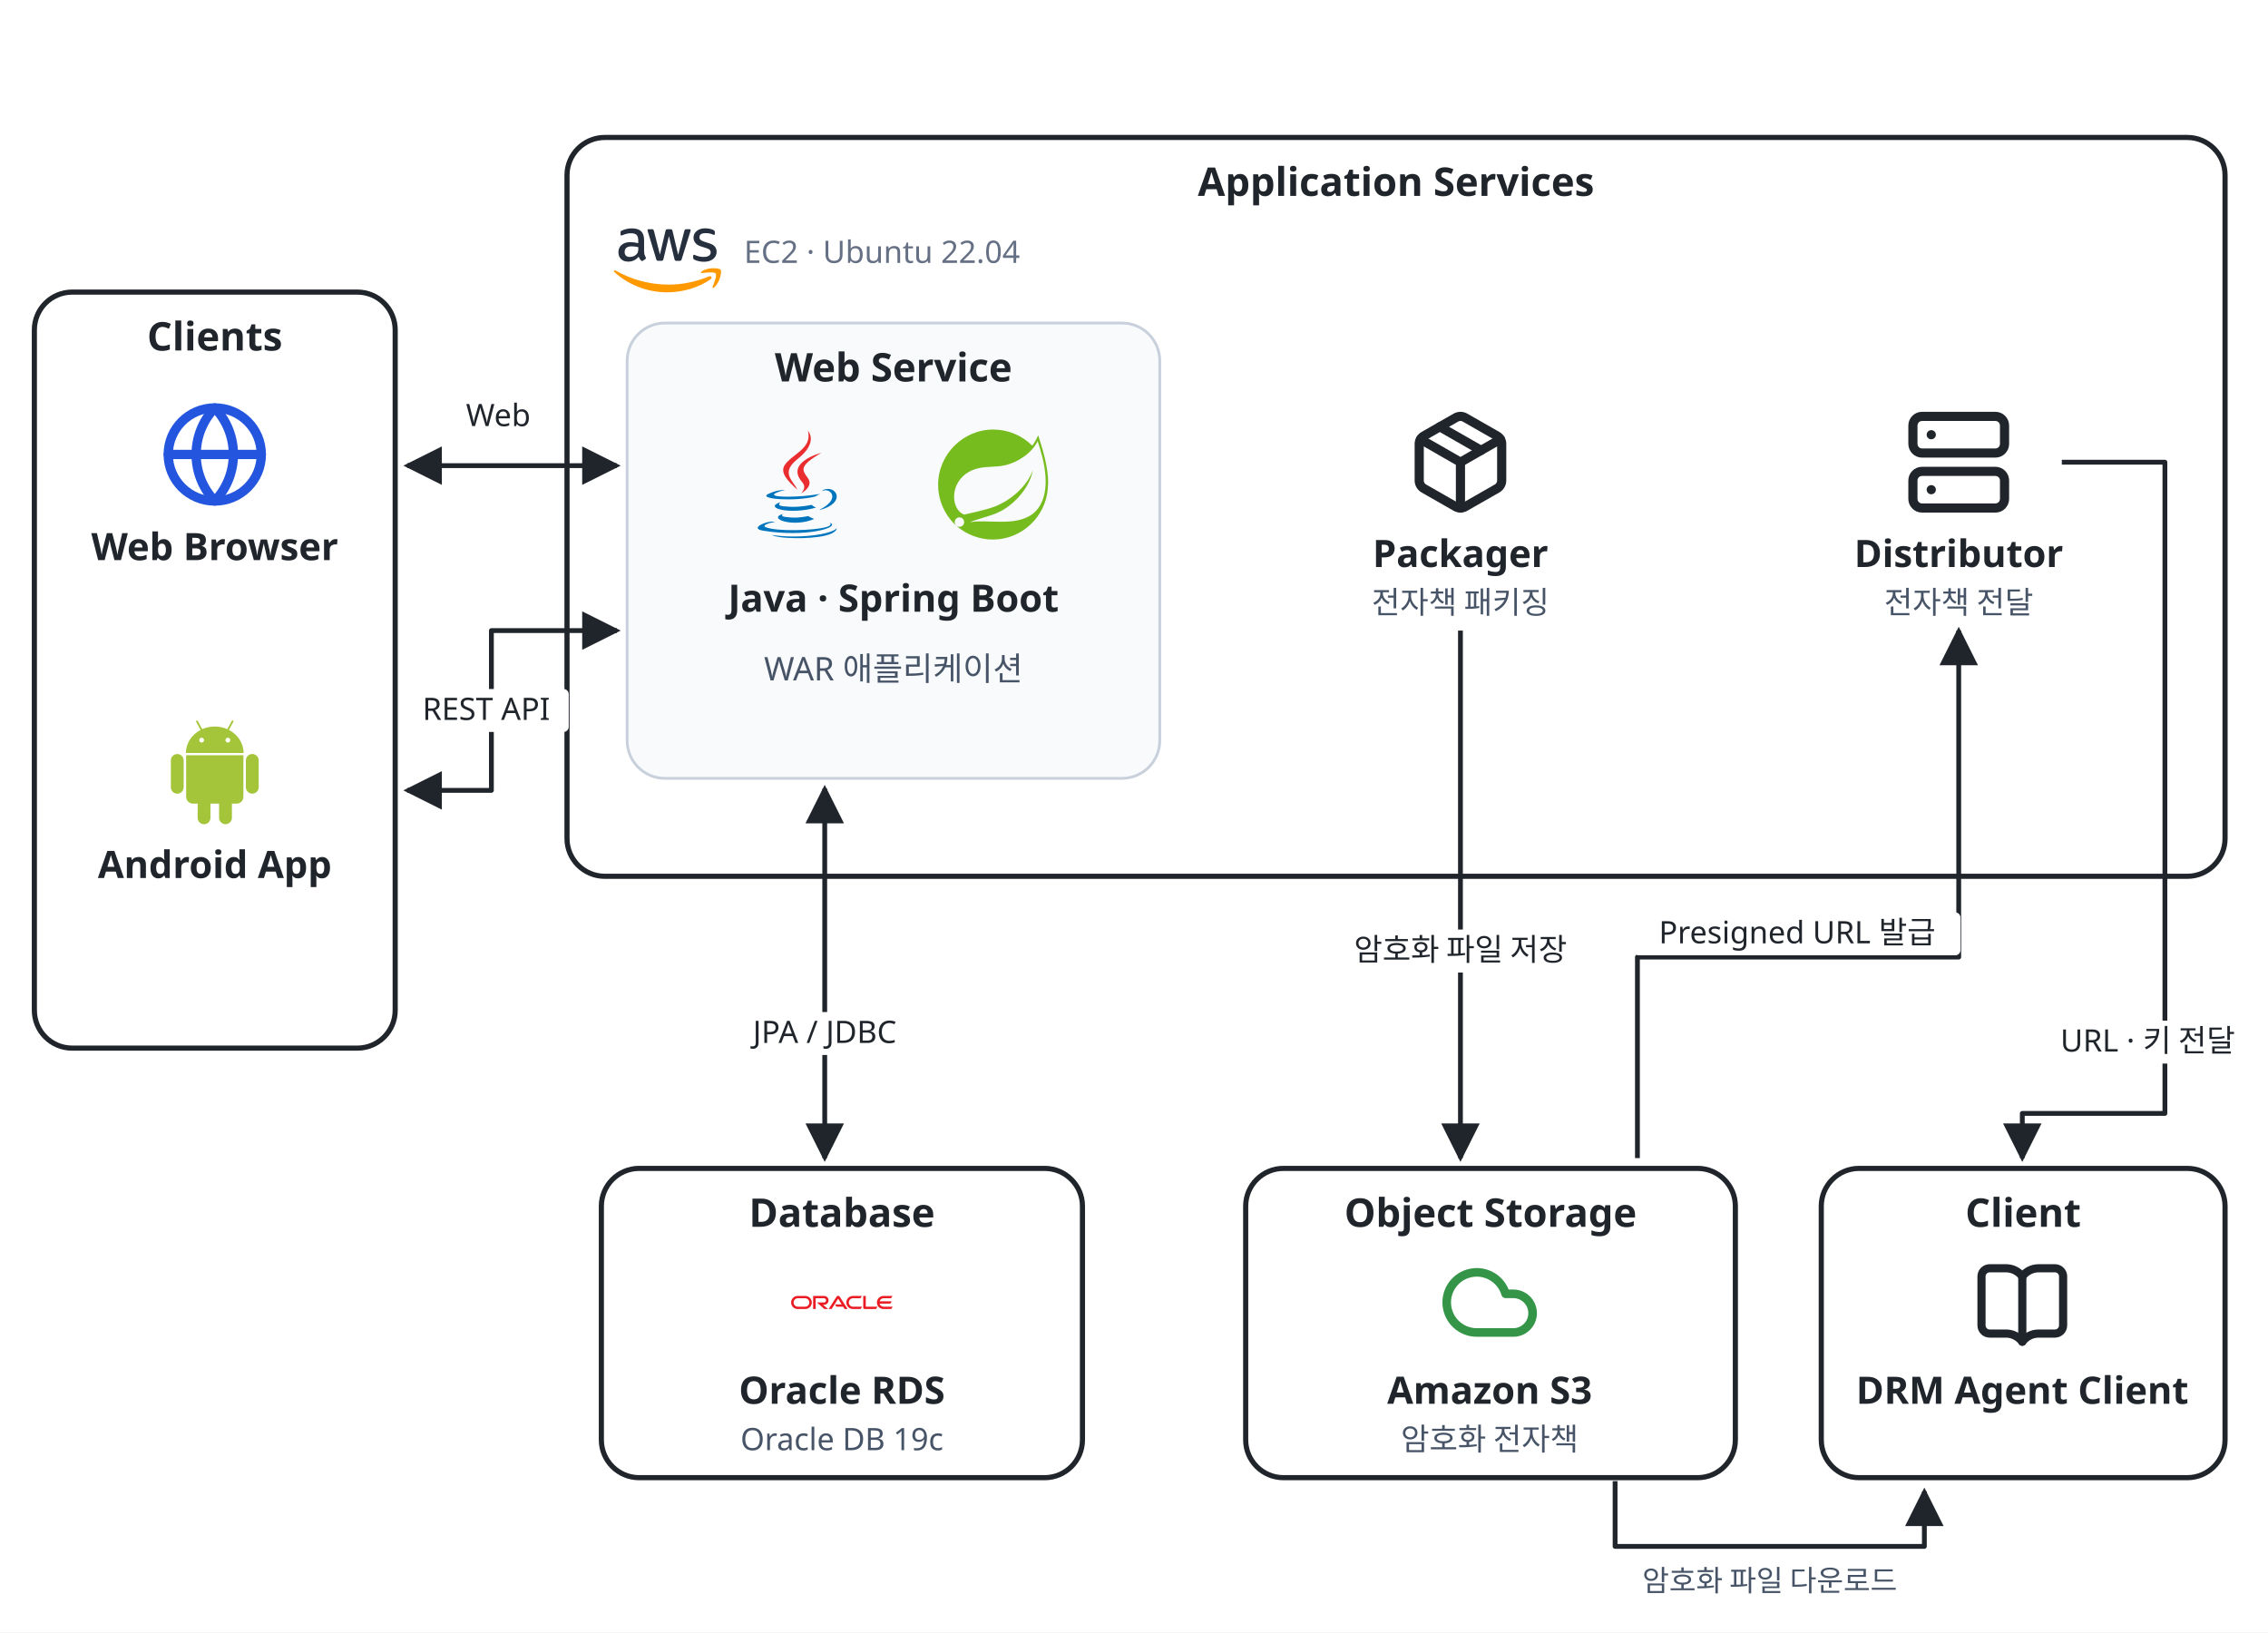
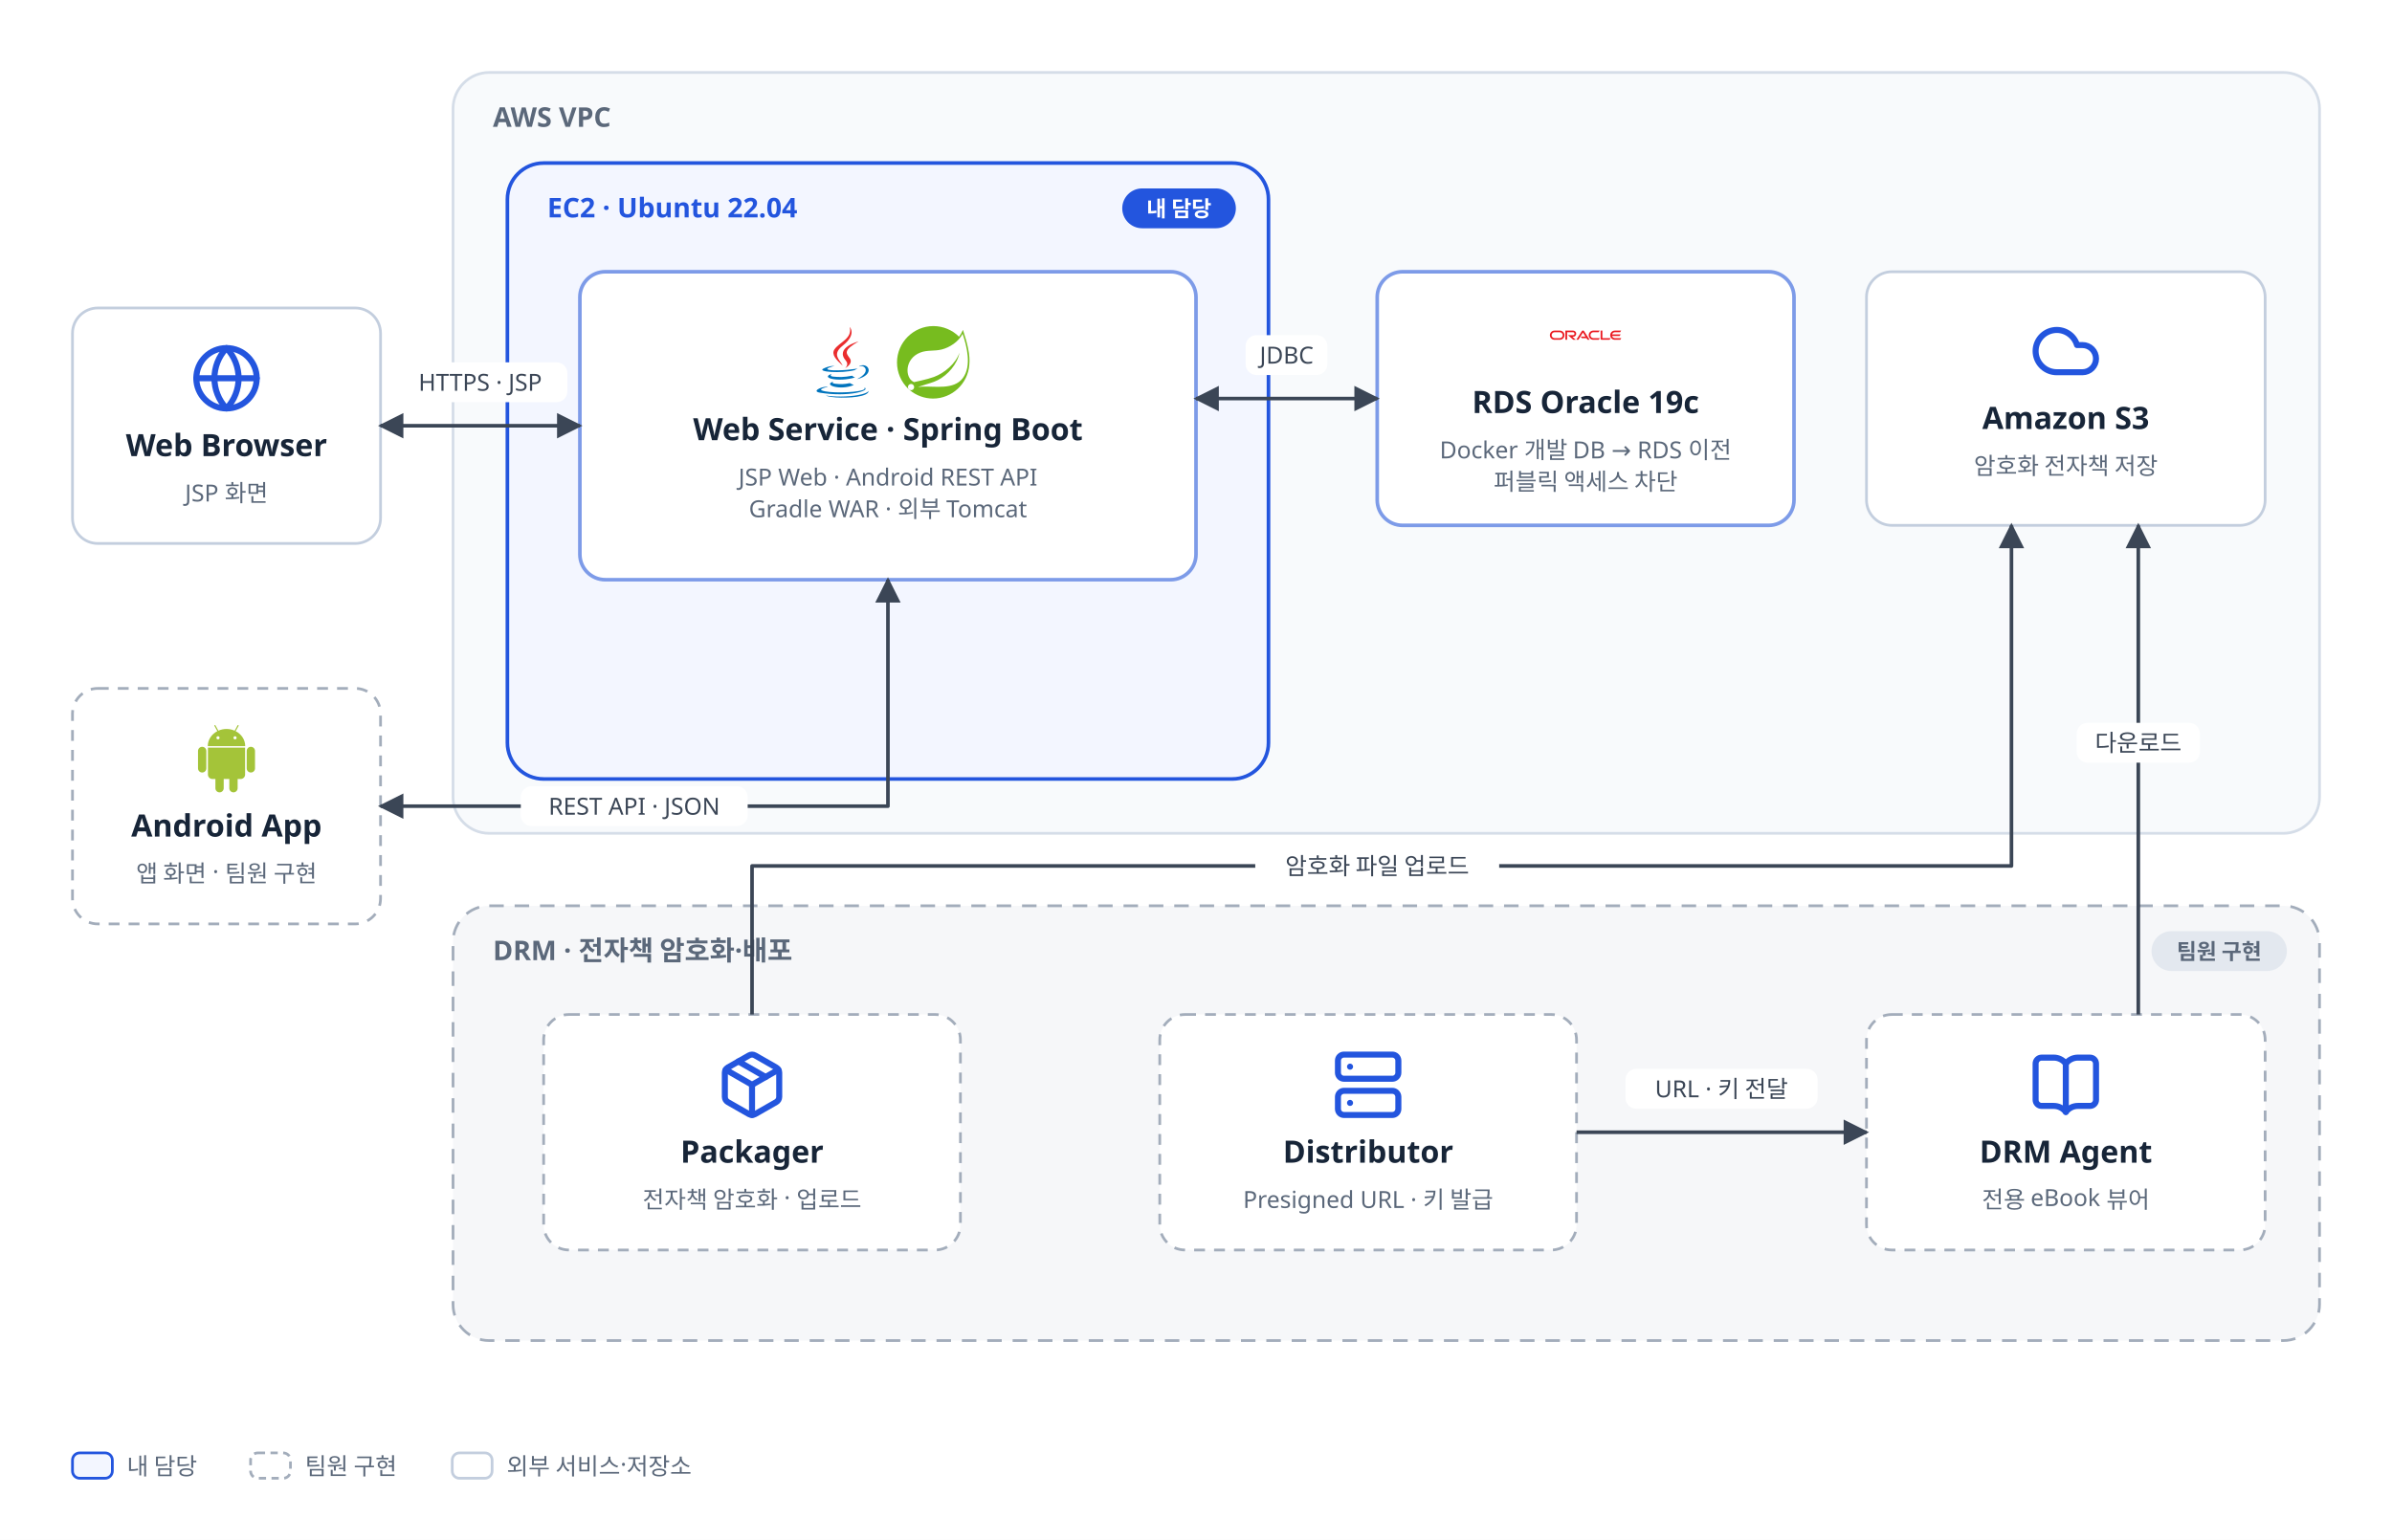
- <svg xmlns="http://www.w3.org/2000/svg" width="1320" height="950" viewBox="0 0 1320 950" role="img" aria-labelledby="title desc">
+ <svg xmlns="http://www.w3.org/2000/svg" width="1320" height="850" viewBox="0 0 1320 850" role="img" aria-labelledby="title desc" font-family="'Noto Sans KR','Malgun Gothic','Apple SD Gothic Neo',sans-serif">
  <defs>
-     <marker id="arrow" viewBox="0 0 10 10" refX="9" refY="5" markerWidth="8" markerHeight="8" orient="auto-start-reverse">
-       <path d="M 0 0 L 10 5 L 0 10 Z" fill="#20252c" />
+     <marker id="arrow" viewBox="0 0 10 10" refX="9" refY="5" markerWidth="7" markerHeight="7" orient="auto-start-reverse">
+       <path d="M0 0 L10 5 L0 10 Z" fill="#3b4656" />
    </marker>
-     <marker id="arrow-start" viewBox="0 0 10 10" refX="1" refY="5" markerWidth="8" markerHeight="8" orient="auto">
-       <path d="M 10 0 L 0 5 L 10 10 Z" fill="#20252c" />
+     <marker id="arrow-start" viewBox="0 0 10 10" refX="1" refY="5" markerWidth="7" markerHeight="7" orient="auto">
+       <path d="M10 0 L0 5 L10 10 Z" fill="#3b4656" />
    </marker>
-     <symbol id="icon-amazonwebservices" viewBox="0 0 128 128">
-       <g>
-         <path fill="#252f3e" d="M36.379 53.64c0 1.56.168 2.825.465 3.75.336.926.758 1.938 1.347 3.032.207.336.293.672.293.969 0 .418-.254.84-.8 1.261l-2.653 1.77c-.379.25-.758.379-1.093.379-.422 0-.844-.211-1.266-.59a13.28 13.28 0 0 1-1.516-1.98 34.153 34.153 0 0 1-1.304-2.485c-3.282 3.875-7.41 5.813-12.38 5.813-3.535 0-6.355-1.012-8.421-3.032-2.063-2.023-3.114-4.718-3.114-8.086 0-3.578 1.262-6.484 3.833-8.671 2.566-2.192 5.976-3.286 10.316-3.286 1.43 0 2.902.125 4.46.336 1.56.211 3.161.547 4.845.926v-3.074c0-3.2-.676-5.43-1.98-6.734C26.061 32.633 23.788 32 20.546 32c-1.473 0-2.988.168-4.547.547a33.416 33.416 0 0 0-4.547 1.433c-.676.293-1.18.461-1.473.547-.296.082-.507.125-.675.125-.59 0-.883-.422-.883-1.304v-2.063c0-.676.082-1.18.293-1.476.21-.293.59-.586 1.18-.883 1.472-.758 3.242-1.39 5.304-1.895 2.063-.547 4.254-.8 6.57-.8 5.008 0 8.672 1.136 11.032 3.41 2.316 2.273 3.492 5.726 3.492 10.359v13.64Zm-17.094 6.403c1.387 0 2.82-.254 4.336-.758 1.516-.508 2.863-1.433 4-2.695.672-.8 1.18-1.684 1.43-2.695.254-1.012.422-2.23.422-3.665v-1.765a34.401 34.401 0 0 0-3.871-.719 31.816 31.816 0 0 0-3.961-.25c-2.82 0-4.883.547-6.274 1.684-1.387 1.136-2.062 2.734-2.062 4.84 0 1.98.504 3.453 1.558 4.464 1.012 1.051 2.485 1.559 4.422 1.559Zm33.809 4.547c-.758 0-1.262-.125-1.598-.422-.34-.254-.633-.84-.887-1.64L40.715 29.98c-.25-.843-.38-1.39-.38-1.687 0-.672.337-1.05 1.013-1.05h4.125c.8 0 1.347.124 1.644.421.336.25.59.84.84 1.64l7.074 27.876 6.57-27.875c.208-.84.462-1.39.797-1.64.34-.255.93-.423 1.688-.423h3.367c.8 0 1.348.125 1.684.422.336.25.633.84.8 1.64l6.653 28.212 7.285-28.211c.25-.84.547-1.39.84-1.64.336-.255.887-.423 1.644-.423h3.914c.676 0 1.055.336 1.055 1.051 0 .21-.043.422-.086.676-.043.254-.125.59-.293 1.05L80.801 62.57c-.254.84-.547 1.387-.887 1.64-.336.255-.883.423-1.598.423h-3.62c-.801 0-1.348-.13-1.684-.422-.34-.297-.633-.844-.801-1.684l-6.527-27.16-6.485 27.117c-.21.844-.46 1.391-.8 1.684-.337.297-.926.422-1.684.422Zm54.105 1.137c-2.187 0-4.379-.254-6.484-.758-2.106-.504-3.746-1.055-4.84-1.684-.676-.379-1.137-.8-1.305-1.18a2.919 2.919 0 0 1-.254-1.18v-2.148c0-.882.336-1.304.97-1.304.25 0 .503.043.757.129.25.082.629.25 1.05.418a23.102 23.102 0 0 0 4.634 1.476c1.683.336 3.324.504 5.011.504 2.653 0 4.715-.465 6.145-1.39 1.433-.926 2.191-2.274 2.191-4 0-1.18-.379-2.145-1.136-2.946-.758-.8-2.192-1.516-4.254-2.191l-6.106-1.895c-3.074-.969-5.348-2.398-6.734-4.293-1.39-1.855-2.106-3.918-2.106-6.105 0-1.77.38-3.328 1.137-4.676a10.829 10.829 0 0 1 3.031-3.453c1.262-.965 2.696-1.684 4.38-2.188 1.683-.504 3.452-.715 5.304-.715.926 0 1.894.043 2.82.168.969.125 1.852.293 2.738.461.84.211 1.641.422 2.399.676.758.254 1.348.504 1.77.758.59.336 1.011.672 1.261 1.05.254.34.379.802.379 1.391v1.98c0 .884-.336 1.348-.969 1.348-.336 0-.883-.171-1.597-.507-2.403-1.094-5.098-1.641-8.086-1.641-2.399 0-4.293.379-5.598 1.18-1.309.797-1.98 2.02-1.98 3.746 0 1.18.421 2.191 1.261 2.988.844.8 2.403 1.602 4.633 2.316l5.98 1.895c3.032.969 5.22 2.316 6.524 4.043 1.305 1.727 1.938 3.707 1.938 5.895 0 1.812-.38 3.453-1.094 4.882-.758 1.434-1.77 2.696-3.074 3.707-1.305 1.051-2.864 1.809-4.672 2.36-1.895.586-3.875.883-6.024.883Zm0 0" />
-         <path fill="#f90" d="M118 73.348c-4.432.063-9.664 1.052-13.621 3.832-1.223.883-1.012 2.062.336 1.894 4.508-.547 14.44-1.726 16.21.547 1.77 2.23-1.976 11.62-3.663 15.79-.504 1.26.59 1.769 1.726.8 7.41-6.231 9.348-19.242 7.832-21.137-.757-.925-4.388-1.79-8.82-1.726zM1.63 75.859c-.927.116-1.347 1.236-.368 2.121 16.508 14.902 38.359 23.872 62.613 23.872 17.305 0 37.43-5.43 51.281-15.66 2.273-1.688.297-4.254-2.02-3.204-15.534 6.57-32.421 9.77-47.788 9.77-22.778 0-44.8-6.273-62.653-16.633-.39-.231-.755-.304-1.064-.266z" />
-       </g>
-     </symbol>
+     <marker id="arrow-key" viewBox="0 0 10 10" refX="9" refY="5" markerWidth="5" markerHeight="5" orient="auto-start-reverse">
+       <path d="M0 0 L10 5 L0 10 Z" fill="#2355de" />
+     </marker>
+     <marker id="arrow-key-start" viewBox="0 0 10 10" refX="1" refY="5" markerWidth="5" markerHeight="5" orient="auto">
+       <path d="M10 0 L0 5 L10 10 Z" fill="#2355de" />
+     </marker>
    <symbol id="icon-android" viewBox="0 0 128 128">
-       <g>
-         <path fill="#fff" d="M21.012 91.125c-5.538.003-10.038-4.503-10.039-10.04l-.002-30.739c-.002-5.532 4.497-10.037 10.028-10.038 2.689-.002 5.207 1.041 7.105 2.937s2.942 4.418 2.944 7.099l-.003 30.74a9.924 9.924 0 01-2.931 7.094 9.962 9.962 0 01-7.102 2.947m-.008-48.12c-4.053-.002-7.338 3.291-7.339 7.341l.005 30.736a7.347 7.347 0 007.341 7.348 7.338 7.338 0 007.339-7.347V50.342a7.345 7.345 0 00-7.346-7.337" />
-         <path fill="#fff" d="M99.742 44.527l-2.698-.001-66.119.009-2.699.001-.002-2.699c-.006-11.08 6.03-21.385 15.917-27.473l-3.844-7.017c-.47-.822-.588-1.863-.314-2.815a3.732 3.732 0 011.814-2.239 3.605 3.605 0 011.759-.447c1.362 0 2.609.739 3.267 1.933l4.023 7.329a37.842 37.842 0 0113.099-2.305c4.606-.002 9.023.777 13.204 2.311l4.017-7.341a3.711 3.711 0 013.263-1.932 3.712 3.712 0 011.761.438A3.706 3.706 0 0188 4.524a3.69 3.69 0 01-.318 2.832l-3.842 7.013c9.871 6.101 15.9 16.398 15.899 27.459l.003 2.699zM80.196 15.403l5.123-9.355a1.019 1.019 0 10-1.783-.981l-5.176 9.45c-4.354-1.934-9.229-3.021-14.382-3.016-5.142-.005-10.008 1.078-14.349 3.005l-5.181-9.429a1.009 1.009 0 00-1.379-.405c-.497.266-.68.891-.403 1.379l5.125 9.348c-10.07 5.194-16.874 15.084-16.868 26.439l66.118-.008c.003-11.351-6.789-21.221-16.845-26.427M48.94 29.86a2.772 2.772 0 01.003-5.545 2.78 2.78 0 012.775 2.774 2.775 2.775 0 01-2.778 2.771m30.107-.006a2.767 2.767 0 01-2.772-2.771 2.788 2.788 0 012.773-2.778 2.79 2.79 0 012.767 2.779 2.769 2.769 0 01-2.768 2.77m-27.336 96.305c-5.533-.001-10.036-4.501-10.037-10.038l-.002-13.567-2.638.003a10.453 10.453 0 01-7.448-3.082 10.437 10.437 0 01-3.083-7.452l-.01-47.627v-2.701h2.699l65.623-.01 2.7-.002v2.699l.007 47.633c.001 5.809-4.725 10.536-10.532 10.535l-2.654.002.003 13.562c0 5.534-4.502 10.039-10.033 10.039a9.933 9.933 0 01-7.098-2.937 9.952 9.952 0 01-2.947-7.096v-13.568H61.75v13.565c-.002 5.535-4.503 10.043-10.039 10.042" />
-         <path fill="#fff" d="M31.205 92.022a7.82 7.82 0 007.831 7.837h5.333l.006 16.264c-.001 4.05 3.289 7.341 7.335 7.342a7.342 7.342 0 007.338-7.348l.001-16.259 9.909-.003-.001 16.263c.004 4.051 3.298 7.346 7.343 7.338 4.056.003 7.344-3.292 7.343-7.344l-.005-16.259 5.353-.001c4.319.001 7.832-3.508 7.832-7.837l-.009-47.635-65.621.012.012 47.63zm75.791-.91c-5.536.001-10.039-4.498-10.038-10.036l-.008-30.738c.002-5.537 4.498-10.041 10.031-10.041 5.54-.001 10.046 4.502 10.045 10.038l.003 30.736c.001 5.534-4.498 10.042-10.033 10.041m-.01-48.116c-4.053-.004-7.337 3.287-7.337 7.342l.003 30.737a7.336 7.336 0 007.342 7.34 7.338 7.338 0 007.338-7.343l-.008-30.736a7.335 7.335 0 00-7.338-7.34" />
-         <path fill="#A4C439" d="M21.004 43.005c-4.053-.002-7.338 3.291-7.339 7.341l.005 30.736a7.338 7.338 0 007.342 7.343 7.33 7.33 0 007.338-7.342V50.342a7.345 7.345 0 00-7.346-7.337m59.192-27.602l5.123-9.355a1.023 1.023 0 00-.401-1.388 1.022 1.022 0 00-1.382.407l-5.175 9.453c-4.354-1.938-9.227-3.024-14.383-3.019-5.142-.005-10.013 1.078-14.349 3.005l-5.181-9.429a1.01 1.01 0 00-1.378-.406 1.007 1.007 0 00-.404 1.38l5.125 9.349c-10.07 5.193-16.874 15.083-16.868 26.438l66.118-.008c.003-11.351-6.789-21.221-16.845-26.427M48.94 29.86a2.772 2.772 0 01.003-5.545 2.78 2.78 0 012.775 2.774 2.775 2.775 0 01-2.778 2.771m30.107-.006a2.77 2.77 0 01-2.772-2.771 2.793 2.793 0 012.773-2.778 2.79 2.79 0 012.767 2.779 2.767 2.767 0 01-2.768 2.77M31.193 44.392l.011 47.635a7.822 7.822 0 007.832 7.831l5.333.002.006 16.264c-.001 4.05 3.291 7.342 7.335 7.342 4.056 0 7.342-3.295 7.343-7.347l-.004-16.26 9.909-.003.004 16.263c0 4.047 3.293 7.346 7.338 7.338 4.056.003 7.344-3.292 7.343-7.344l-.005-16.259 5.352-.004a7.835 7.835 0 007.836-7.834l-.009-47.635-65.624.011zm83.134 5.943a7.338 7.338 0 00-7.341-7.339c-4.053-.004-7.337 3.287-7.337 7.342l.006 30.738a7.334 7.334 0 007.339 7.339 7.337 7.337 0 007.338-7.343l-.005-30.737z" />
-       </g>
+       <path fill="#fff" d="M21.012 91.125c-5.538.003-10.038-4.503-10.039-10.04l-.002-30.739c-.002-5.532 4.497-10.037 10.028-10.038 2.689-.002 5.207 1.041 7.105 2.937s2.942 4.418 2.944 7.099l-.003 30.74a9.924 9.924 0 01-2.931 7.094 9.962 9.962 0 01-7.102 2.947m-.008-48.12c-4.053-.002-7.338 3.291-7.339 7.341l.005 30.736a7.347 7.347 0 007.341 7.348 7.338 7.338 0 007.339-7.347V50.342a7.345 7.345 0 00-7.346-7.337" />
+       <path fill="#fff" d="M99.742 44.527l-2.698-.001-66.119.009-2.699.001-.002-2.699c-.006-11.08 6.03-21.385 15.917-27.473l-3.844-7.017c-.47-.822-.588-1.863-.314-2.815a3.732 3.732 0 011.814-2.239 3.605 3.605 0 011.759-.447c1.362 0 2.609.739 3.267 1.933l4.023 7.329a37.842 37.842 0 0113.099-2.305c4.606-.002 9.023.777 13.204 2.311l4.017-7.341a3.711 3.711 0 013.263-1.932 3.712 3.712 0 011.761.438A3.706 3.706 0 0188 4.524a3.69 3.69 0 01-.318 2.832l-3.842 7.013c9.871 6.101 15.9 16.398 15.899 27.459l.003 2.699zM80.196 15.403l5.123-9.355a1.019 1.019 0 10-1.783-.981l-5.176 9.45c-4.354-1.934-9.229-3.021-14.382-3.016-5.142-.005-10.008 1.078-14.349 3.005l-5.181-9.429a1.009 1.009 0 00-1.379-.405c-.497.266-.68.891-.403 1.379l5.125 9.348c-10.07 5.194-16.874 15.084-16.868 26.439l66.118-.008c.003-11.351-6.789-21.221-16.845-26.427M48.94 29.86a2.772 2.772 0 01.003-5.545 2.78 2.78 0 012.775 2.774 2.775 2.775 0 01-2.778 2.771m30.107-.006a2.767 2.767 0 01-2.772-2.771 2.788 2.788 0 012.773-2.778 2.79 2.79 0 012.767 2.779 2.769 2.769 0 01-2.768 2.77m-27.336 96.305c-5.533-.001-10.036-4.501-10.037-10.038l-.002-13.567-2.638.003a10.453 10.453 0 01-7.448-3.082 10.437 10.437 0 01-3.083-7.452l-.01-47.627v-2.701h2.699l65.623-.01 2.7-.002v2.699l.007 47.633c.001 5.809-4.725 10.536-10.532 10.535l-2.654.002.003 13.562c0 5.534-4.502 10.039-10.033 10.039a9.933 9.933 0 01-7.098-2.937 9.952 9.952 0 01-2.947-7.096v-13.568H61.75v13.565c-.002 5.535-4.503 10.043-10.039 10.042" />
+       <path fill="#fff" d="M31.205 92.022a7.82 7.82 0 007.831 7.837h5.333l.006 16.264c-.001 4.05 3.289 7.341 7.335 7.342a7.342 7.342 0 007.338-7.348l.001-16.259 9.909-.003-.001 16.263c.004 4.051 3.298 7.346 7.343 7.338 4.056.003 7.344-3.292 7.343-7.344l-.005-16.259 5.353-.001c4.319.001 7.832-3.508 7.832-7.837l-.009-47.635-65.621.012.012 47.63zm75.791-.91c-5.536.001-10.039-4.498-10.038-10.036l-.008-30.738c.002-5.537 4.498-10.041 10.031-10.041 5.54-.001 10.046 4.502 10.045 10.038l.003 30.736c.001 5.534-4.498 10.042-10.033 10.041m-.01-48.116c-4.053-.004-7.337 3.287-7.337 7.342l.003 30.737a7.336 7.336 0 007.342 7.34 7.338 7.338 0 007.338-7.343l-.008-30.736a7.335 7.335 0 00-7.338-7.34" />
+       <path fill="#A4C439" d="M21.004 43.005c-4.053-.002-7.338 3.291-7.339 7.341l.005 30.736a7.338 7.338 0 007.342 7.343 7.33 7.33 0 007.338-7.342V50.342a7.345 7.345 0 00-7.346-7.337m59.192-27.602l5.123-9.355a1.023 1.023 0 00-.401-1.388 1.022 1.022 0 00-1.382.407l-5.175 9.453c-4.354-1.938-9.227-3.024-14.383-3.019-5.142-.005-10.013 1.078-14.349 3.005l-5.181-9.429a1.01 1.01 0 00-1.378-.406 1.007 1.007 0 00-.404 1.38l5.125 9.349c-10.07 5.193-16.874 15.083-16.868 26.438l66.118-.008c.003-11.351-6.789-21.221-16.845-26.427M48.94 29.86a2.772 2.772 0 01.003-5.545 2.78 2.78 0 012.775 2.774 2.775 2.775 0 01-2.778 2.771m30.107-.006a2.77 2.77 0 01-2.772-2.771 2.793 2.793 0 012.773-2.778 2.79 2.79 0 012.767 2.779 2.767 2.767 0 01-2.768 2.77M31.193 44.392l.011 47.635a7.822 7.822 0 007.832 7.831l5.333.002.006 16.264c-.001 4.05 3.291 7.342 7.335 7.342 4.056 0 7.342-3.295 7.343-7.347l-.004-16.26 9.909-.003.004 16.263c0 4.047 3.293 7.346 7.338 7.338 4.056.003 7.344-3.292 7.343-7.344l-.005-16.259 5.352-.004a7.835 7.835 0 007.836-7.834l-.009-47.635-65.624.011zm83.134 5.943a7.338 7.338 0 00-7.341-7.339c-4.053-.004-7.337 3.287-7.337 7.342l.006 30.738a7.334 7.334 0 007.339 7.339 7.337 7.337 0 007.338-7.343l-.005-30.737z" />
    </symbol>
    <symbol id="icon-book-open" viewBox="0 0 24 24">
-       <g fill="none" stroke="currentColor" stroke-width="2" stroke-linecap="round" stroke-linejoin="round">
+       <g fill="none" stroke="#2355de" stroke-width="2" stroke-linecap="round" stroke-linejoin="round">
        <path d="M12 5v16" />
        <path d="M20.001 19A2 2 0 0022 17V5a2 2 0 00-1.999-2L16 3.002A5 5 0 0012 5a5 5 0 00-4-2H4a2 2 0 00-2 2v12a2 2 0 001.999 2H8a5 5 0 014 2 5 5 0 014-2z" />
      </g>
    </symbol>
    <symbol id="icon-cloud" viewBox="0 0 24 24">
-       <g fill="none" stroke="currentColor" stroke-width="2" stroke-linecap="round" stroke-linejoin="round">
+       <g fill="none" stroke="#2355de" stroke-width="2" stroke-linecap="round" stroke-linejoin="round">
        <path d="M17.5 19H9a7 7 0 1 1 6.71-9h1.79a4.5 4.5 0 1 1 0 9Z" />
      </g>
    </symbol>
    <symbol id="icon-globe" viewBox="0 0 24 24">
-       <g fill="none" stroke="currentColor" stroke-width="2" stroke-linecap="round" stroke-linejoin="round">
+       <g fill="none" stroke="#2355de" stroke-width="2" stroke-linecap="round" stroke-linejoin="round">
        <circle cx="12" cy="12" r="10" />
        <path d="M12 2a14.5 14.5 0 0 0 0 20 14.5 14.5 0 0 0 0-20" />
        <path d="M2 12h20" />
      </g>
    </symbol>
    <symbol id="icon-java" viewBox="0 0 128 128">
-       <g>
-         <path fill="#0074BD" d="M47.617 98.12s-4.767 2.774 3.397 3.71c9.892 1.13 14.947.968 25.845-1.092 0 0 2.871 1.795 6.873 3.351-24.439 10.47-55.308-.607-36.115-5.969zm-2.988-13.665s-5.348 3.959 2.823 4.805c10.567 1.091 18.91 1.18 33.354-1.6 0 0 1.993 2.025 5.132 3.131-29.542 8.64-62.446.68-41.309-6.336z" />
-         <path fill="#EA2D2E" d="M69.802 61.271c6.025 6.935-1.58 13.17-1.58 13.17s15.289-7.891 8.269-17.777c-6.559-9.215-11.587-13.792 15.635-29.58 0 .001-42.731 10.67-22.324 34.187z" />
-         <path fill="#0074BD" d="M102.123 108.229s3.529 2.91-3.888 5.159c-14.102 4.272-58.706 5.56-71.094.171-4.451-1.938 3.899-4.625 6.526-5.192 2.739-.593 4.303-.485 4.303-.485-4.953-3.487-32.013 6.85-13.743 9.815 49.821 8.076 90.817-3.637 77.896-9.468zM49.912 70.294s-22.686 5.389-8.033 7.348c6.188.828 18.518.638 30.011-.326 9.39-.789 18.813-2.474 18.813-2.474s-3.308 1.419-5.704 3.053c-23.042 6.061-67.544 3.238-54.731-2.958 10.832-5.239 19.644-4.643 19.644-4.643zm40.697 22.747c23.421-12.167 12.591-23.86 5.032-22.285-1.848.385-2.677.72-2.677.72s.688-1.079 2-1.543c14.953-5.255 26.451 15.503-4.823 23.725 0-.002.359-.327.468-.617z" />
-         <path fill="#EA2D2E" d="M76.491 1.587S89.459 14.563 64.188 34.51c-20.266 16.006-4.621 25.13-.007 35.559-11.831-10.673-20.509-20.07-14.688-28.815C58.041 28.42 81.722 22.195 76.491 1.587z" />
-         <path fill="#0074BD" d="M52.214 126.021c22.476 1.437 57-.8 57.817-11.436 0 0-1.571 4.032-18.577 7.231-19.186 3.612-42.854 3.191-56.887.874 0 .001 2.875 2.381 17.647 3.331z" />
-       </g>
+       <path fill="#0074BD" d="M47.617 98.12s-4.767 2.774 3.397 3.71c9.892 1.13 14.947.968 25.845-1.092 0 0 2.871 1.795 6.873 3.351-24.439 10.47-55.308-.607-36.115-5.969zm-2.988-13.665s-5.348 3.959 2.823 4.805c10.567 1.091 18.91 1.18 33.354-1.6 0 0 1.993 2.025 5.132 3.131-29.542 8.64-62.446.68-41.309-6.336z" />
+       <path fill="#EA2D2E" d="M69.802 61.271c6.025 6.935-1.58 13.17-1.58 13.17s15.289-7.891 8.269-17.777c-6.559-9.215-11.587-13.792 15.635-29.58 0 .001-42.731 10.67-22.324 34.187z" />
+       <path fill="#0074BD" d="M102.123 108.229s3.529 2.91-3.888 5.159c-14.102 4.272-58.706 5.56-71.094.171-4.451-1.938 3.899-4.625 6.526-5.192 2.739-.593 4.303-.485 4.303-.485-4.953-3.487-32.013 6.85-13.743 9.815 49.821 8.076 90.817-3.637 77.896-9.468zM49.912 70.294s-22.686 5.389-8.033 7.348c6.188.828 18.518.638 30.011-.326 9.39-.789 18.813-2.474 18.813-2.474s-3.308 1.419-5.704 3.053c-23.042 6.061-67.544 3.238-54.731-2.958 10.832-5.239 19.644-4.643 19.644-4.643zm40.697 22.747c23.421-12.167 12.591-23.86 5.032-22.285-1.848.385-2.677.72-2.677.72s.688-1.079 2-1.543c14.953-5.255 26.451 15.503-4.823 23.725 0-.002.359-.327.468-.617z" />
+       <path fill="#EA2D2E" d="M76.491 1.587S89.459 14.563 64.188 34.51c-20.266 16.006-4.621 25.13-.007 35.559-11.831-10.673-20.509-20.07-14.688-28.815C58.041 28.42 81.722 22.195 76.491 1.587z" />
+       <path fill="#0074BD" d="M52.214 126.021c22.476 1.437 57-.8 57.817-11.436 0 0-1.571 4.032-18.577 7.231-19.186 3.612-42.854 3.191-56.887.874 0 .001 2.875 2.381 17.647 3.331z" />
    </symbol>
    <symbol id="icon-oracle" viewBox="0 0 128 128">
-       <g>
-         <path fill="#EA1B22" d="M55.387 66.469h8.333l-4.407-7.09-8.088 12.819h-3.681L57.382 56.8a2.324 2.324 0 011.931-.998c.765 0 1.478.363 1.892.972l9.876 15.424H67.4l-1.736-2.865h-8.438l-1.839-2.864zm38.235 2.864V55.958h-3.123v14.685c0 .402.156.791.454 1.089.298.298.7.466 1.141.466h14.244l1.841-2.865H93.622zm-51.677-2.397c3.033 0 5.496-2.449 5.496-5.482s-2.462-5.496-5.496-5.496H28.28v16.241h3.123V58.822h10.335c1.452 0 2.618 1.18 2.618 2.631s-1.167 2.631-2.618 2.631l-8.806-.013 9.324 8.127h4.538l-6.274-5.263h1.425zM9.059 72.198c-4.483 0-8.122-3.629-8.122-8.114s3.638-8.127 8.122-8.127h9.439c4.485 0 8.121 3.643 8.121 8.127s-3.636 8.114-8.121 8.114H9.059zm9.229-2.865a5.25 5.25 0 005.258-5.249 5.262 5.262 0 00-5.258-5.263H9.267a5.262 5.262 0 00-5.256 5.263 5.25 5.25 0 005.256 5.249h9.021zm59.314 2.865c-4.484 0-8.126-3.629-8.126-8.114s3.642-8.127 8.126-8.127h11.212l-1.829 2.864H77.81a5.267 5.267 0 00-5.264 5.263c0 2.903 2.36 5.249 5.264 5.249h11.263l-1.84 2.865h-9.631zm38.197-2.865a5.25 5.25 0 01-5.055-3.824h13.35l1.84-2.864h-15.19a5.266 5.266 0 015.055-3.824h9.163l1.854-2.864h-11.225c-4.484 0-8.126 3.643-8.126 8.127s3.642 8.114 8.126 8.114h9.631l1.841-2.865h-11.264" />
-       </g>
+       <path fill="#EA1B22" d="M55.387 66.469h8.333l-4.407-7.09-8.088 12.819h-3.681L57.382 56.8a2.324 2.324 0 011.931-.998c.765 0 1.478.363 1.892.972l9.876 15.424H67.4l-1.736-2.865h-8.438l-1.839-2.864zm38.235 2.864V55.958h-3.123v14.685c0 .402.156.791.454 1.089.298.298.7.466 1.141.466h14.244l1.841-2.865H93.622zm-51.677-2.397c3.033 0 5.496-2.449 5.496-5.482s-2.462-5.496-5.496-5.496H28.28v16.241h3.123V58.822h10.335c1.452 0 2.618 1.18 2.618 2.631s-1.167 2.631-2.618 2.631l-8.806-.013 9.324 8.127h4.538l-6.274-5.263h1.425zM9.059 72.198c-4.483 0-8.122-3.629-8.122-8.114s3.638-8.127 8.122-8.127h9.439c4.485 0 8.121 3.643 8.121 8.127s-3.636 8.114-8.121 8.114H9.059zm9.229-2.865a5.25 5.25 0 005.258-5.249 5.262 5.262 0 00-5.258-5.263H9.267a5.262 5.262 0 00-5.256 5.263 5.25 5.25 0 005.256 5.249h9.021zm59.314 2.865c-4.484 0-8.126-3.629-8.126-8.114s3.642-8.127 8.126-8.127h11.212l-1.829 2.864H77.81a5.267 5.267 0 00-5.264 5.263c0 2.903 2.36 5.249 5.264 5.249h11.263l-1.84 2.865h-9.631zm38.197-2.865a5.25 5.25 0 01-5.055-3.824h13.35l1.84-2.864h-15.19a5.266 5.266 0 015.055-3.824h9.163l1.854-2.864h-11.225c-4.484 0-8.126 3.643-8.126 8.127s3.642 8.114 8.126 8.114h9.631l1.841-2.865h-11.264" />
    </symbol>
    <symbol id="icon-package" viewBox="0 0 24 24">
-       <g fill="none" stroke="currentColor" stroke-width="2" stroke-linecap="round" stroke-linejoin="round">
+       <g fill="none" stroke="#2355de" stroke-width="2" stroke-linecap="round" stroke-linejoin="round">
        <path d="M11 21.73a2 2 0 0 0 2 0l7-4A2 2 0 0 0 21 16V8a2 2 0 0 0-1-1.73l-7-4a2 2 0 0 0-2 0l-7 4A2 2 0 0 0 3 8v8a2 2 0 0 0 1 1.73z" />
        <path d="M12 22V12" />
        <polyline points="3.29 7 12 12 20.71 7" />
        <path d="m7.5 4.27 9 5.15" />
      </g>
    </symbol>
    <symbol id="icon-server" viewBox="0 0 24 24">
-       <g fill="none" stroke="currentColor" stroke-width="2" stroke-linecap="round" stroke-linejoin="round">
+       <g fill="none" stroke="#2355de" stroke-width="2" stroke-linecap="round" stroke-linejoin="round">
        <rect width="20" height="8" x="2" y="2" rx="2" ry="2" />
        <rect width="20" height="8" x="2" y="14" rx="2" ry="2" />
        <line x1="6" x2="6.01" y1="6" y2="6" />
        <line x1="6" x2="6.01" y1="18" y2="18" />
      </g>
    </symbol>
    <symbol id="icon-spring" viewBox="0 0 128 128">
-       <g>
-         <path d="M116.452 6.643a59.104 59.104 0 01-6.837 12.136A64.249 64.249 0 0064.205-.026C28.984-.026 0 28.982 0 64.242a64.316 64.316 0 0019.945 46.562l2.368 2.1a64.22 64.22 0 0041.358 15.122c33.487 0 61.637-26.24 64.021-59.683 1.751-16.371-3.051-37.077-11.24-61.7zM29.067 111.17a5.5 5.5 0 01-4.269 2.034c-3.018 0-5.487-2.484-5.487-5.502 0-3.017 2.485-5.501 5.487-5.501 1.25 0 2.485.433 3.452 1.234 2.351 1.9 2.718 5.384.817 7.735zm87.119-19.238c-15.843 21.122-49.68 14.003-71.376 15.02 0 0-3.852.234-7.721.867 0 0 1.45-.617 3.335-1.334 15.226-5.301 22.43-6.335 31.685-11.086 17.427-8.869 34.654-28.274 38.24-48.463-6.637 19.422-26.75 36.11-45.077 42.895-12.557 4.635-35.238 9.136-35.238 9.136l-.917-.484c-15.442-7.518-15.91-40.977 12.157-51.78 12.291-4.735 24.048-2.134 37.323-5.302 14.175-3.367 30.568-14.004 37.238-27.874 7.471 22.19 16.46 56.932.35 78.405z" fill="#77bc1f" />
-       </g>
+       <path d="M116.452 6.643a59.104 59.104 0 01-6.837 12.136A64.249 64.249 0 0064.205-.026C28.984-.026 0 28.982 0 64.242a64.316 64.316 0 0019.945 46.562l2.368 2.1a64.22 64.22 0 0041.358 15.122c33.487 0 61.637-26.24 64.021-59.683 1.751-16.371-3.051-37.077-11.24-61.7zM29.067 111.17a5.5 5.5 0 01-4.269 2.034c-3.018 0-5.487-2.484-5.487-5.502 0-3.017 2.485-5.501 5.487-5.501 1.25 0 2.485.433 3.452 1.234 2.351 1.9 2.718 5.384.817 7.735zm87.119-19.238c-15.843 21.122-49.68 14.003-71.376 15.02 0 0-3.852.234-7.721.867 0 0 1.45-.617 3.335-1.334 15.226-5.301 22.43-6.335 31.685-11.086 17.427-8.869 34.654-28.274 38.24-48.463-6.637 19.422-26.75 36.11-45.077 42.895-12.557 4.635-35.238 9.136-35.238 9.136l-.917-.484c-15.442-7.518-15.91-40.977 12.157-51.78 12.291-4.735 24.048-2.134 37.323-5.302 14.175-3.367 30.568-14.004 37.238-27.874 7.471 22.19 16.46 56.932.35 78.405z" fill="#77bc1f" />
    </symbol>
  </defs>
-   <rect width="1320" height="950" fill="#fff" />
-   <g font-family="Segoe UI, Apple SD Gothic Neo, Malgun Gothic, sans-serif">
-     <rect x="20" y="170" width="210" height="440" rx="22" fill="#fff" stroke="#20252c" stroke-width="3" />
-     <text x="125.0" y="204" text-anchor="middle" font-size="23" font-weight="700" fill="#20252c">Clients</text>
-     <use href="#icon-globe" x="92.5" y="232" width="65" height="65" color="#2355de" />
-     <text x="125" y="326" text-anchor="middle" font-size="22" font-weight="700" fill="#20252c">Web Browser</text>
-     <use href="#icon-android" x="92.5" y="417" width="65" height="65" color="#20252c" />
-     <text x="125" y="511" text-anchor="middle" font-size="22" font-weight="700" fill="#20252c">Android App</text>
-     <rect x="330" y="80" width="965" height="430" rx="22" fill="#fff" stroke="#20252c" stroke-width="3" />
-     <text x="812.5" y="114" text-anchor="middle" font-size="23" font-weight="700" fill="#20252c">Application Services</text>
-     <use href="#icon-amazonwebservices" x="357" y="120" width="63" height="63" color="#20252c" />
-     <text x="433" y="153" text-anchor="start" font-size="18" font-weight="400" fill="#667085">EC2 · Ubuntu 22.04</text>
-     <rect x="365" y="188" width="310" height="265" rx="22" fill="#f8fafc" stroke="#c8d0dc" stroke-width="1.6" />
-     <text x="520.0" y="222" text-anchor="middle" font-size="23" font-weight="700" fill="#20252c">Web Service</text>
-     <use href="#icon-java" x="432" y="250" width="64" height="64" color="#20252c" />
-     <use href="#icon-spring" x="546" y="250" width="64" height="64" color="#20252c" />
-     <text x="520" y="356" text-anchor="middle" font-size="22" font-weight="700" fill="#20252c">Java · Spring Boot</text>
-     <text x="520" y="396" text-anchor="middle" font-size="19" font-weight="400" fill="#475467">WAR 애플리케이션</text>
-     <use href="#icon-package" x="818.0" y="237" width="64" height="64" color="#20252c" />
-     <text x="850" y="330" text-anchor="middle" font-size="22" font-weight="700" fill="#20252c">Packager</text>
-     <text x="850" y="357" text-anchor="middle" font-size="18" font-weight="400" fill="#475467">전자책 패키징</text>
-     <use href="#icon-server" x="1108.0" y="237" width="64" height="64" color="#20252c" />
-     <text x="1140" y="330" text-anchor="middle" font-size="22" font-weight="700" fill="#20252c">Distributor</text>
-     <text x="1140" y="357" text-anchor="middle" font-size="18" font-weight="400" fill="#475467">전자책 전달</text>
-     <path d="M 237 271 L 359 271" fill="none" stroke="#20252c" stroke-width="2.8" stroke-linejoin="round" marker-end="url(#arrow)" marker-start="url(#arrow-start)" />
-     <rect x="267.0" y="230" width="46" height="25" rx="3" fill="#fff" />
-     <text x="290" y="248" text-anchor="middle" font-size="18" font-weight="400" fill="#20252c">Web</text>
-     <path d="M 237 460 L 286 460 L 286 367 L 359 367" fill="none" stroke="#20252c" stroke-width="2.8" stroke-linejoin="round" marker-end="url(#arrow)" marker-start="url(#arrow-start)" />
-     <rect x="235.0" y="401" width="96" height="25" rx="3" fill="#fff" />
-     <text x="283" y="419" text-anchor="middle" font-size="18" font-weight="400" fill="#20252c">REST API</text>
-     <rect x="350" y="680" width="280" height="180" rx="22" fill="#fff" stroke="#20252c" stroke-width="3" />
-     <text x="490.0" y="714" text-anchor="middle" font-size="23" font-weight="700" fill="#20252c">Database</text>
-     <use href="#icon-oracle" x="460.0" y="728" width="60" height="60" color="#20252c" />
-     <text x="490" y="817" text-anchor="middle" font-size="22" font-weight="700" fill="#20252c">Oracle RDS</text>
-     <text x="490" y="844" text-anchor="middle" font-size="18" font-weight="400" fill="#475467">Oracle DB 19c</text>
-     <path d="M 480 459 L 480 674" fill="none" stroke="#20252c" stroke-width="2.8" stroke-linejoin="round" marker-end="url(#arrow)" marker-start="url(#arrow-start)" />
-     <rect x="422.0" y="589" width="116" height="25" rx="3" fill="#fff" />
-     <text x="480" y="607" text-anchor="middle" font-size="18" font-weight="400" fill="#20252c">JPA / JDBC</text>
-     <rect x="725" y="680" width="285" height="180" rx="22" fill="#fff" stroke="#20252c" stroke-width="3" />
-     <text x="867.5" y="714" text-anchor="middle" font-size="23" font-weight="700" fill="#20252c">Object Storage</text>
-     <use href="#icon-cloud" x="837.0" y="728" width="60" height="60" color="#349447" />
-     <text x="867" y="817" text-anchor="middle" font-size="22" font-weight="700" fill="#20252c">Amazon S3</text>
-     <text x="867" y="844" text-anchor="middle" font-size="18" font-weight="400" fill="#475467">암호화 전자책</text>
-     <path d="M 850 367 L 850 674" fill="none" stroke="#20252c" stroke-width="2.8" stroke-linejoin="round" marker-end="url(#arrow)" />
-     <rect x="772.5" y="541" width="155" height="25" rx="3" fill="#fff" />
-     <text x="850" y="559" text-anchor="middle" font-size="18" font-weight="400" fill="#20252c">암호화 파일 저장</text>
-     <path d="M 953 674 L 953 557 L 1140 557 L 1140 367" fill="none" stroke="#20252c" stroke-width="2.8" stroke-linejoin="round" marker-end="url(#arrow)" />
-     <rect x="951.0" y="531" width="190" height="25" rx="3" fill="#fff" />
-     <text x="1046" y="549" text-anchor="middle" font-size="18" font-weight="400" fill="#20252c">Presigned URL 발급</text>
-     <rect x="1060" y="680" width="235" height="180" rx="22" fill="#fff" stroke="#20252c" stroke-width="3" />
-     <text x="1177.5" y="714" text-anchor="middle" font-size="23" font-weight="700" fill="#20252c">Client</text>
-     <use href="#icon-book-open" x="1148.5" y="731" width="57" height="57" color="#20252c" />
-     <text x="1177" y="817" text-anchor="middle" font-size="22" font-weight="700" fill="#20252c">DRM Agent Client</text>
-     <path d="M 1200 269 L 1260 269 L 1260 648 L 1177 648 L 1177 674" fill="none" stroke="#20252c" stroke-width="2.8" stroke-linejoin="round" marker-end="url(#arrow)" />
-     <rect x="1178.0" y="594" width="144" height="25" rx="3" fill="#fff" />
-     <text x="1250" y="612" text-anchor="middle" font-size="18" font-weight="400" fill="#20252c">URL · 키 전달</text>
-     <path d="M 940 862 L 940 900 L 1120 900 L 1120 868" fill="none" stroke="#20252c" stroke-width="2.8" stroke-linejoin="round" marker-end="url(#arrow)" />
-     <text x="1030" y="926" text-anchor="middle" font-size="17" font-weight="400" fill="#475467">암호화 파일 다운로드</text>
-   </g>
+   <rect width="1320" height="850" fill="#fff" />
+   <rect x="250" y="40" width="1030" height="420" rx="20" fill="#f8fafc" stroke="#d5dde8" stroke-width="1.5" />
+   <text x="272.0" y="70.0" font-size="15" font-weight="700" fill="#5b687a" text-anchor="start">AWS VPC</text>
+   <rect x="280" y="90" width="420" height="340" rx="20" fill="#f3f6ff" stroke="#2355de" stroke-width="2" />
+   <text x="302.0" y="120.0" font-size="15" font-weight="700" fill="#2355de" text-anchor="start">EC2 · Ubuntu 22.04</text>
+   <rect x="619.3" y="104" width="62.7" height="22" rx="11" fill="#2355de" />
+   <text x="650.6" y="119.5" font-size="12" font-weight="700" fill="#fff" text-anchor="middle">내 담당</text>
+   <rect x="250" y="500" width="1030" height="240" rx="20" fill="#f6f7f9" stroke="#a3adbb" stroke-width="1.5" stroke-dasharray="8 6" />
+   <text x="272.0" y="530.0" font-size="15" font-weight="700" fill="#5b687a" text-anchor="start">DRM · 전자책 암호화·배포</text>
+   <rect x="1187.3" y="514" width="74.7" height="22" rx="11" fill="#e3e8ef" />
+   <text x="1224.6" y="529.5" font-size="12" font-weight="700" fill="#5b687a" text-anchor="middle">팀원 구현</text>
+   <rect x="40" y="170" width="170" height="130" rx="14" fill="#fff" stroke="#c3cede" stroke-width="1.5" />
+   <use href="#icon-globe" x="105.0" y="188.8" width="40" height="40" />
+   <text x="125.0" y="251.8" font-size="17" font-weight="700" fill="#172538" text-anchor="middle">Web Browser</text>
+   <text x="125.0" y="276.8" font-size="13" font-weight="400" fill="#5b687a" text-anchor="middle">JSP 화면</text>
+   <rect x="40" y="380" width="170" height="130" rx="14" fill="#fff" stroke="#a3adbb" stroke-width="1.5" stroke-dasharray="6 5" />
+   <use href="#icon-android" x="105.0" y="398.8" width="40" height="40" />
+   <text x="125.0" y="461.8" font-size="17" font-weight="700" fill="#172538" text-anchor="middle">Android App</text>
+   <text x="125.0" y="486.8" font-size="13" font-weight="400" fill="#5b687a" text-anchor="middle">앱 화면 · 팀원 구현</text>
+   <rect x="320" y="150" width="340" height="170" rx="14" fill="#fff" stroke="#7d9be8" stroke-width="2" />
+   <use href="#icon-java" x="445.0" y="180.0" width="40" height="40" />
+   <use href="#icon-spring" x="495.0" y="180.0" width="40" height="40" />
+   <text x="490.0" y="243.0" font-size="17" font-weight="700" fill="#172538" text-anchor="middle">Web Service · Spring Boot</text>
+   <text x="490.0" y="268.0" font-size="13" font-weight="400" fill="#5b687a" text-anchor="middle">JSP Web · Android REST API</text>
+   <text x="490.0" y="285.5" font-size="13" font-weight="400" fill="#5b687a" text-anchor="middle">Gradle WAR · 외부 Tomcat</text>
+   <rect x="760" y="150" width="230" height="140" rx="14" fill="#fff" stroke="#7d9be8" stroke-width="2" />
+   <use href="#icon-oracle" x="855.0" y="165.0" width="40" height="40" />
+   <text x="875.0" y="228.0" font-size="17" font-weight="700" fill="#172538" text-anchor="middle">RDS Oracle 19c</text>
+   <text x="875.0" y="253.0" font-size="13" font-weight="400" fill="#5b687a" text-anchor="middle">Docker 개발 DB → RDS 이전</text>
+   <text x="875.0" y="270.5" font-size="13" font-weight="400" fill="#5b687a" text-anchor="middle">퍼블릭 액세스 차단</text>
+   <rect x="1030" y="150" width="220" height="140" rx="14" fill="#fff" stroke="#c3cede" stroke-width="1.5" />
+   <use href="#icon-cloud" x="1120.0" y="173.8" width="40" height="40" />
+   <text x="1140.0" y="236.8" font-size="17" font-weight="700" fill="#172538" text-anchor="middle">Amazon S3</text>
+   <text x="1140.0" y="261.8" font-size="13" font-weight="400" fill="#5b687a" text-anchor="middle">암호화 전자책 저장</text>
+   <rect x="300" y="560" width="230" height="130" rx="14" fill="#fff" stroke="#a3adbb" stroke-width="1.5" stroke-dasharray="6 5" />
+   <use href="#icon-package" x="395.0" y="578.8" width="40" height="40" />
+   <text x="415.0" y="641.8" font-size="17" font-weight="700" fill="#172538" text-anchor="middle">Packager</text>
+   <text x="415.0" y="666.8" font-size="13" font-weight="400" fill="#5b687a" text-anchor="middle">전자책 암호화 · 업로드</text>
+   <rect x="640" y="560" width="230" height="130" rx="14" fill="#fff" stroke="#a3adbb" stroke-width="1.5" stroke-dasharray="6 5" />
+   <use href="#icon-server" x="735.0" y="578.8" width="40" height="40" />
+   <text x="755.0" y="641.8" font-size="17" font-weight="700" fill="#172538" text-anchor="middle">Distributor</text>
+   <text x="755.0" y="666.8" font-size="13" font-weight="400" fill="#5b687a" text-anchor="middle">Presigned URL · 키 발급</text>
+   <rect x="1030" y="560" width="220" height="130" rx="14" fill="#fff" stroke="#a3adbb" stroke-width="1.5" stroke-dasharray="6 5" />
+   <use href="#icon-book-open" x="1120.0" y="578.8" width="40" height="40" />
+   <text x="1140.0" y="641.8" font-size="17" font-weight="700" fill="#172538" text-anchor="middle">DRM Agent</text>
+   <text x="1140.0" y="666.8" font-size="13" font-weight="400" fill="#5b687a" text-anchor="middle">전용 eBook 뷰어</text>
+   <path d="M 210 235 L 320 235" fill="none" stroke="#3b4656" stroke-width="2" stroke-linejoin="round" marker-end="url(#arrow)" marker-start="url(#arrow-start)" />
+   <rect x="217.0" y="200.0" width="96.1" height="22" rx="6" fill="#fff" />
+   <text x="265.0" y="215.7" font-size="13" font-weight="500" fill="#3b4656" text-anchor="middle">HTTPS · JSP</text>
+   <path d="M 210 445 L 490 445 L 490 320" fill="none" stroke="#3b4656" stroke-width="2" stroke-linejoin="round" marker-end="url(#arrow)" marker-start="url(#arrow-start)" />
+   <rect x="287.4" y="434.0" width="125.2" height="22" rx="6" fill="#fff" />
+   <text x="350.0" y="449.7" font-size="13" font-weight="500" fill="#3b4656" text-anchor="middle">REST API · JSON</text>
+   <path d="M 660 220 L 760 220" fill="none" stroke="#3b4656" stroke-width="2" stroke-linejoin="round" marker-end="url(#arrow)" marker-start="url(#arrow-start)" />
+   <rect x="687.4" y="185.0" width="45.1" height="22" rx="6" fill="#fff" />
+   <text x="710.0" y="200.7" font-size="13" font-weight="500" fill="#3b4656" text-anchor="middle">JDBC</text>
+   <path d="M 415 560 L 415 478 L 1110 478 L 1110 290" fill="none" stroke="#3b4656" stroke-width="2" stroke-linejoin="round" marker-end="url(#arrow)" />
+   <rect x="692.7" y="467.0" width="134.6" height="22" rx="6" fill="#fff" />
+   <text x="760.0" y="482.7" font-size="13" font-weight="500" fill="#3b4656" text-anchor="middle">암호화 파일 업로드</text>
+   <path d="M 870 625 L 1030 625" fill="none" stroke="#3b4656" stroke-width="2" stroke-linejoin="round" marker-end="url(#arrow)" />
+   <rect x="897.0" y="590.0" width="106.0" height="22" rx="6" fill="#fff" />
+   <text x="950.0" y="605.7" font-size="13" font-weight="500" fill="#3b4656" text-anchor="middle">URL · 키 전달</text>
+   <path d="M 1180 560 L 1180 290" fill="none" stroke="#3b4656" stroke-width="2" stroke-linejoin="round" marker-end="url(#arrow)" />
+   <rect x="1146.0" y="399.0" width="68.0" height="22" rx="6" fill="#fff" />
+   <text x="1180.0" y="414.7" font-size="13" font-weight="500" fill="#3b4656" text-anchor="middle">다운로드</text>
+   <rect x="40" y="802" width="22" height="14" rx="4" fill="#f3f6ff" stroke="#2355de" stroke-width="1.5" />
+   <text x="70.0" y="814.0" font-size="13" font-weight="500" fill="#5b687a" text-anchor="start">내 담당</text>
+   <rect x="138.28" y="802" width="22" height="14" rx="4" fill="#fff" stroke="#a3adbb" stroke-width="1.5" stroke-dasharray="4 3" />
+   <text x="168.3" y="814.0" font-size="13" font-weight="500" fill="#5b687a" text-anchor="start">팀원 구현</text>
+   <rect x="249.56" y="802" width="22" height="14" rx="4" fill="#fff" stroke="#c3cede" stroke-width="1.5" />
+   <text x="279.6" y="814.0" font-size="13" font-weight="500" fill="#5b687a" text-anchor="start">외부 서비스·저장소</text>
</svg>
